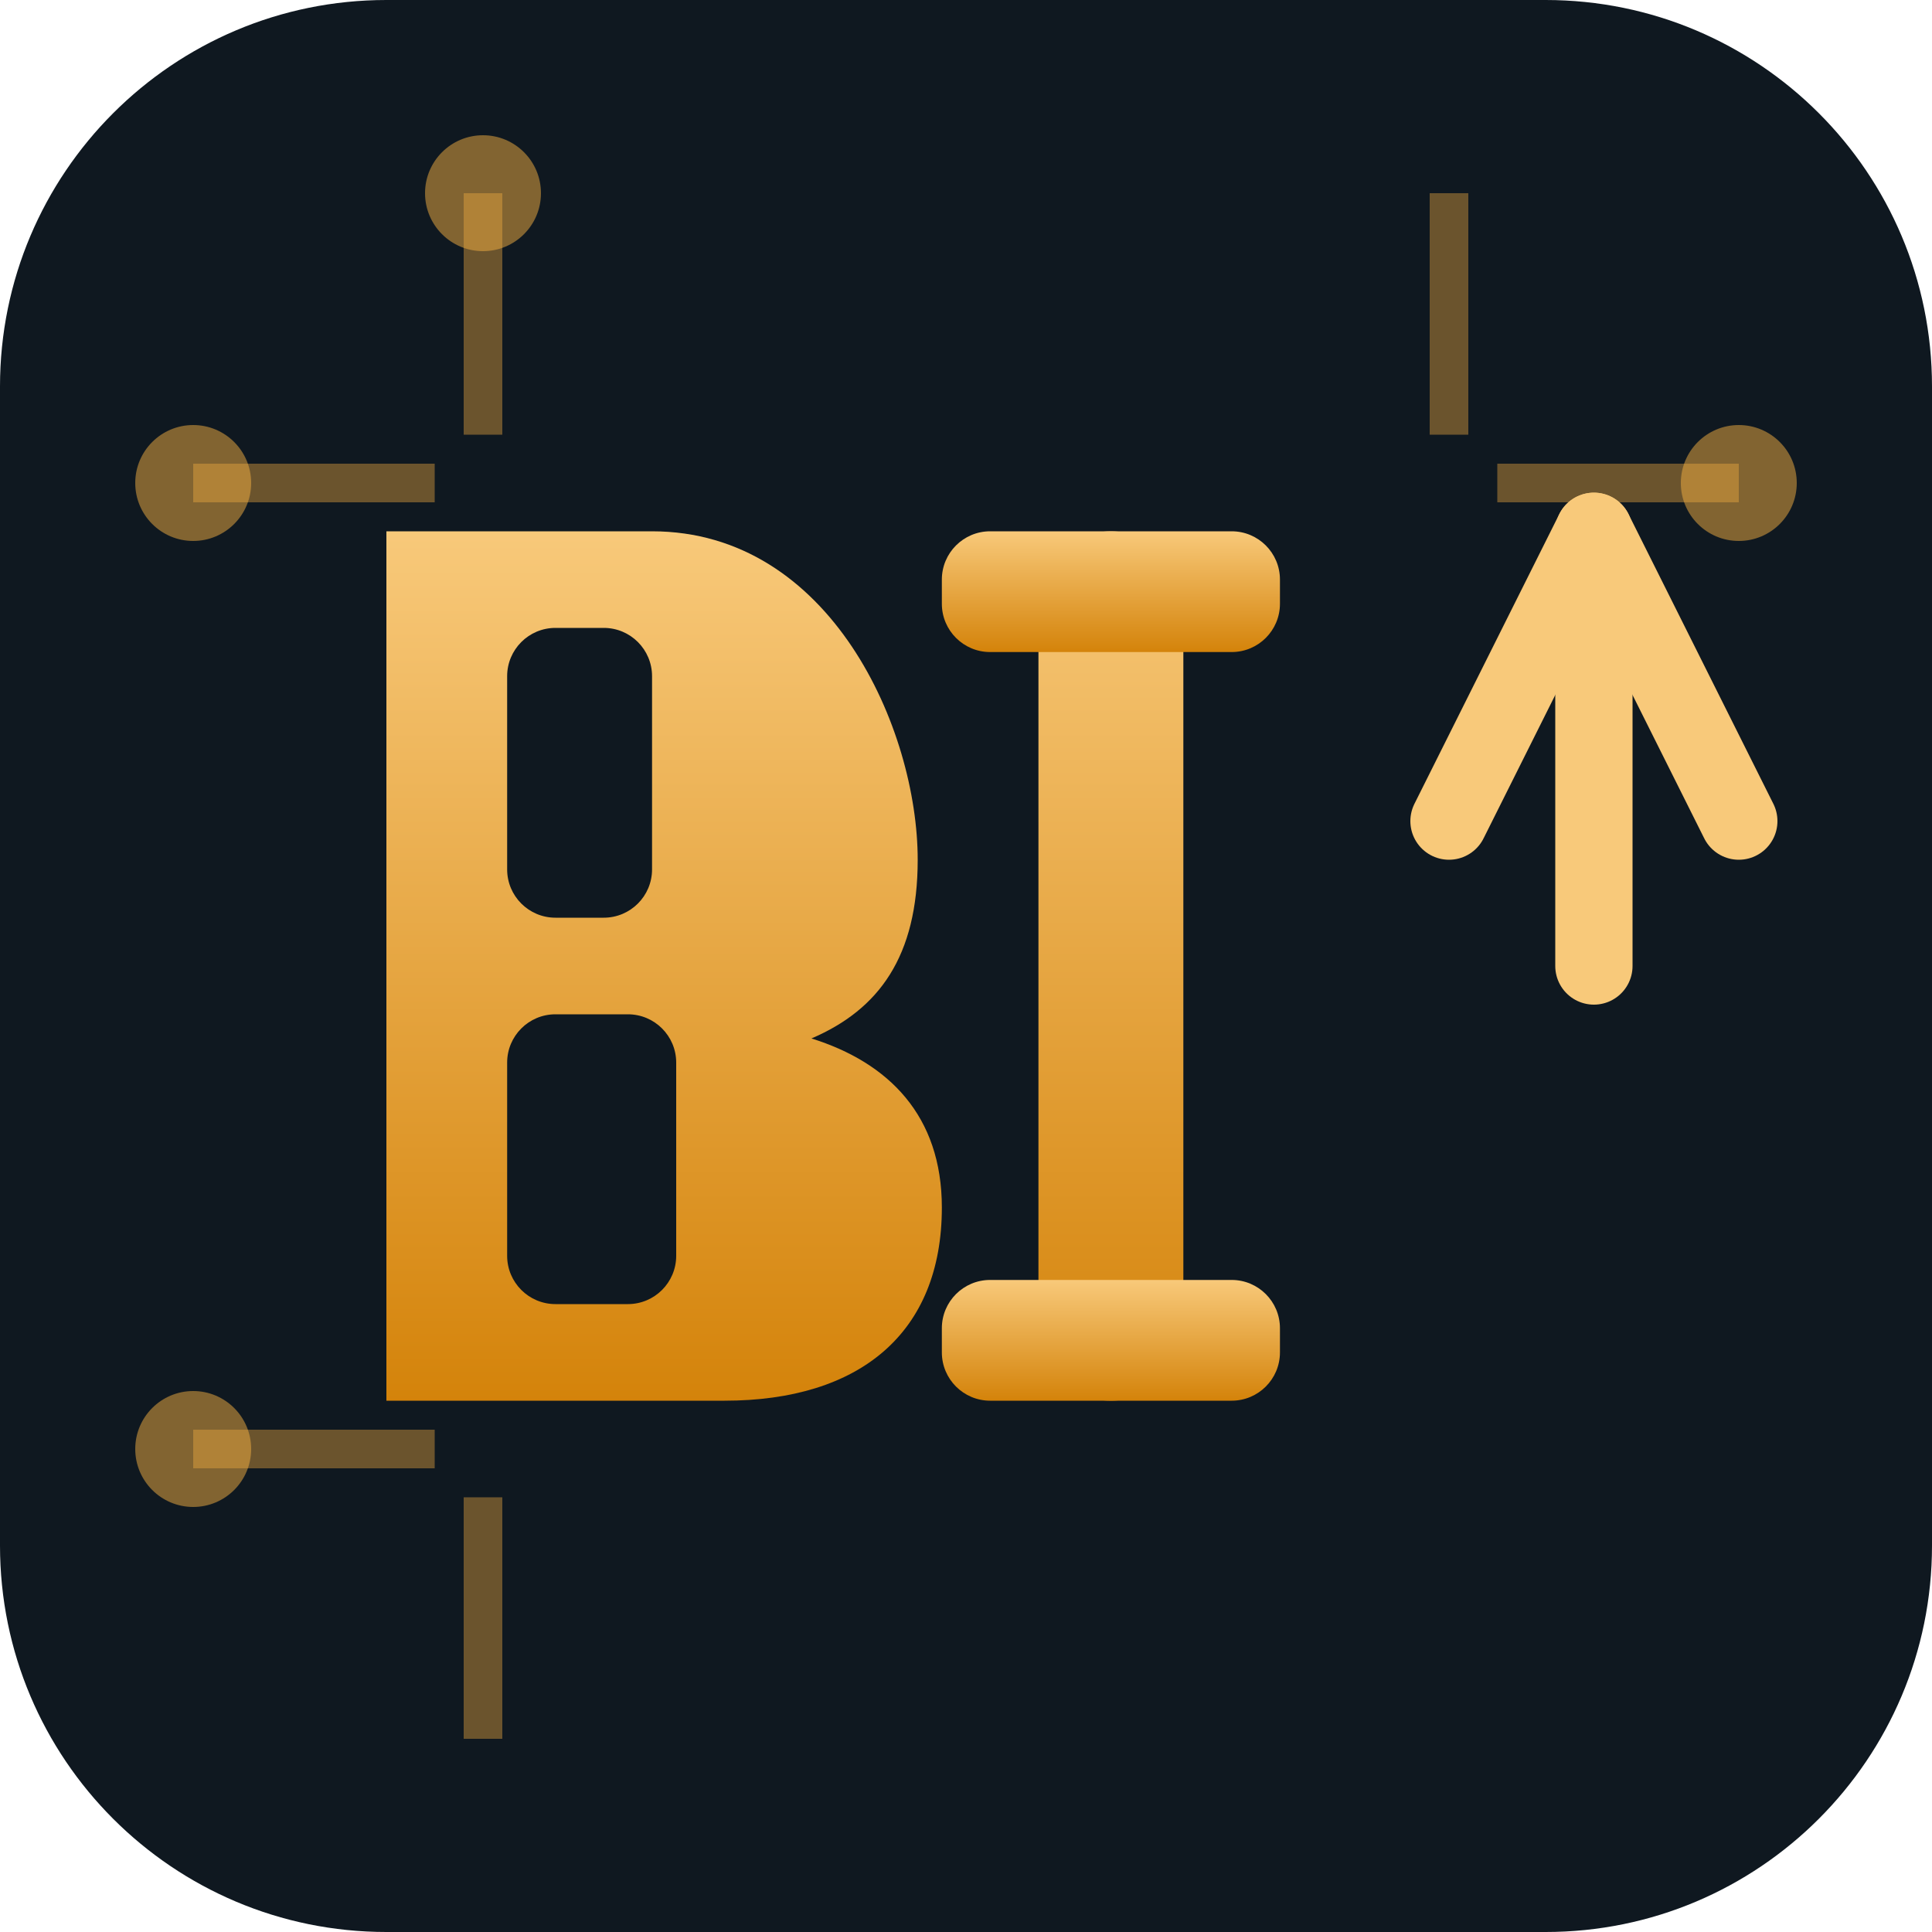
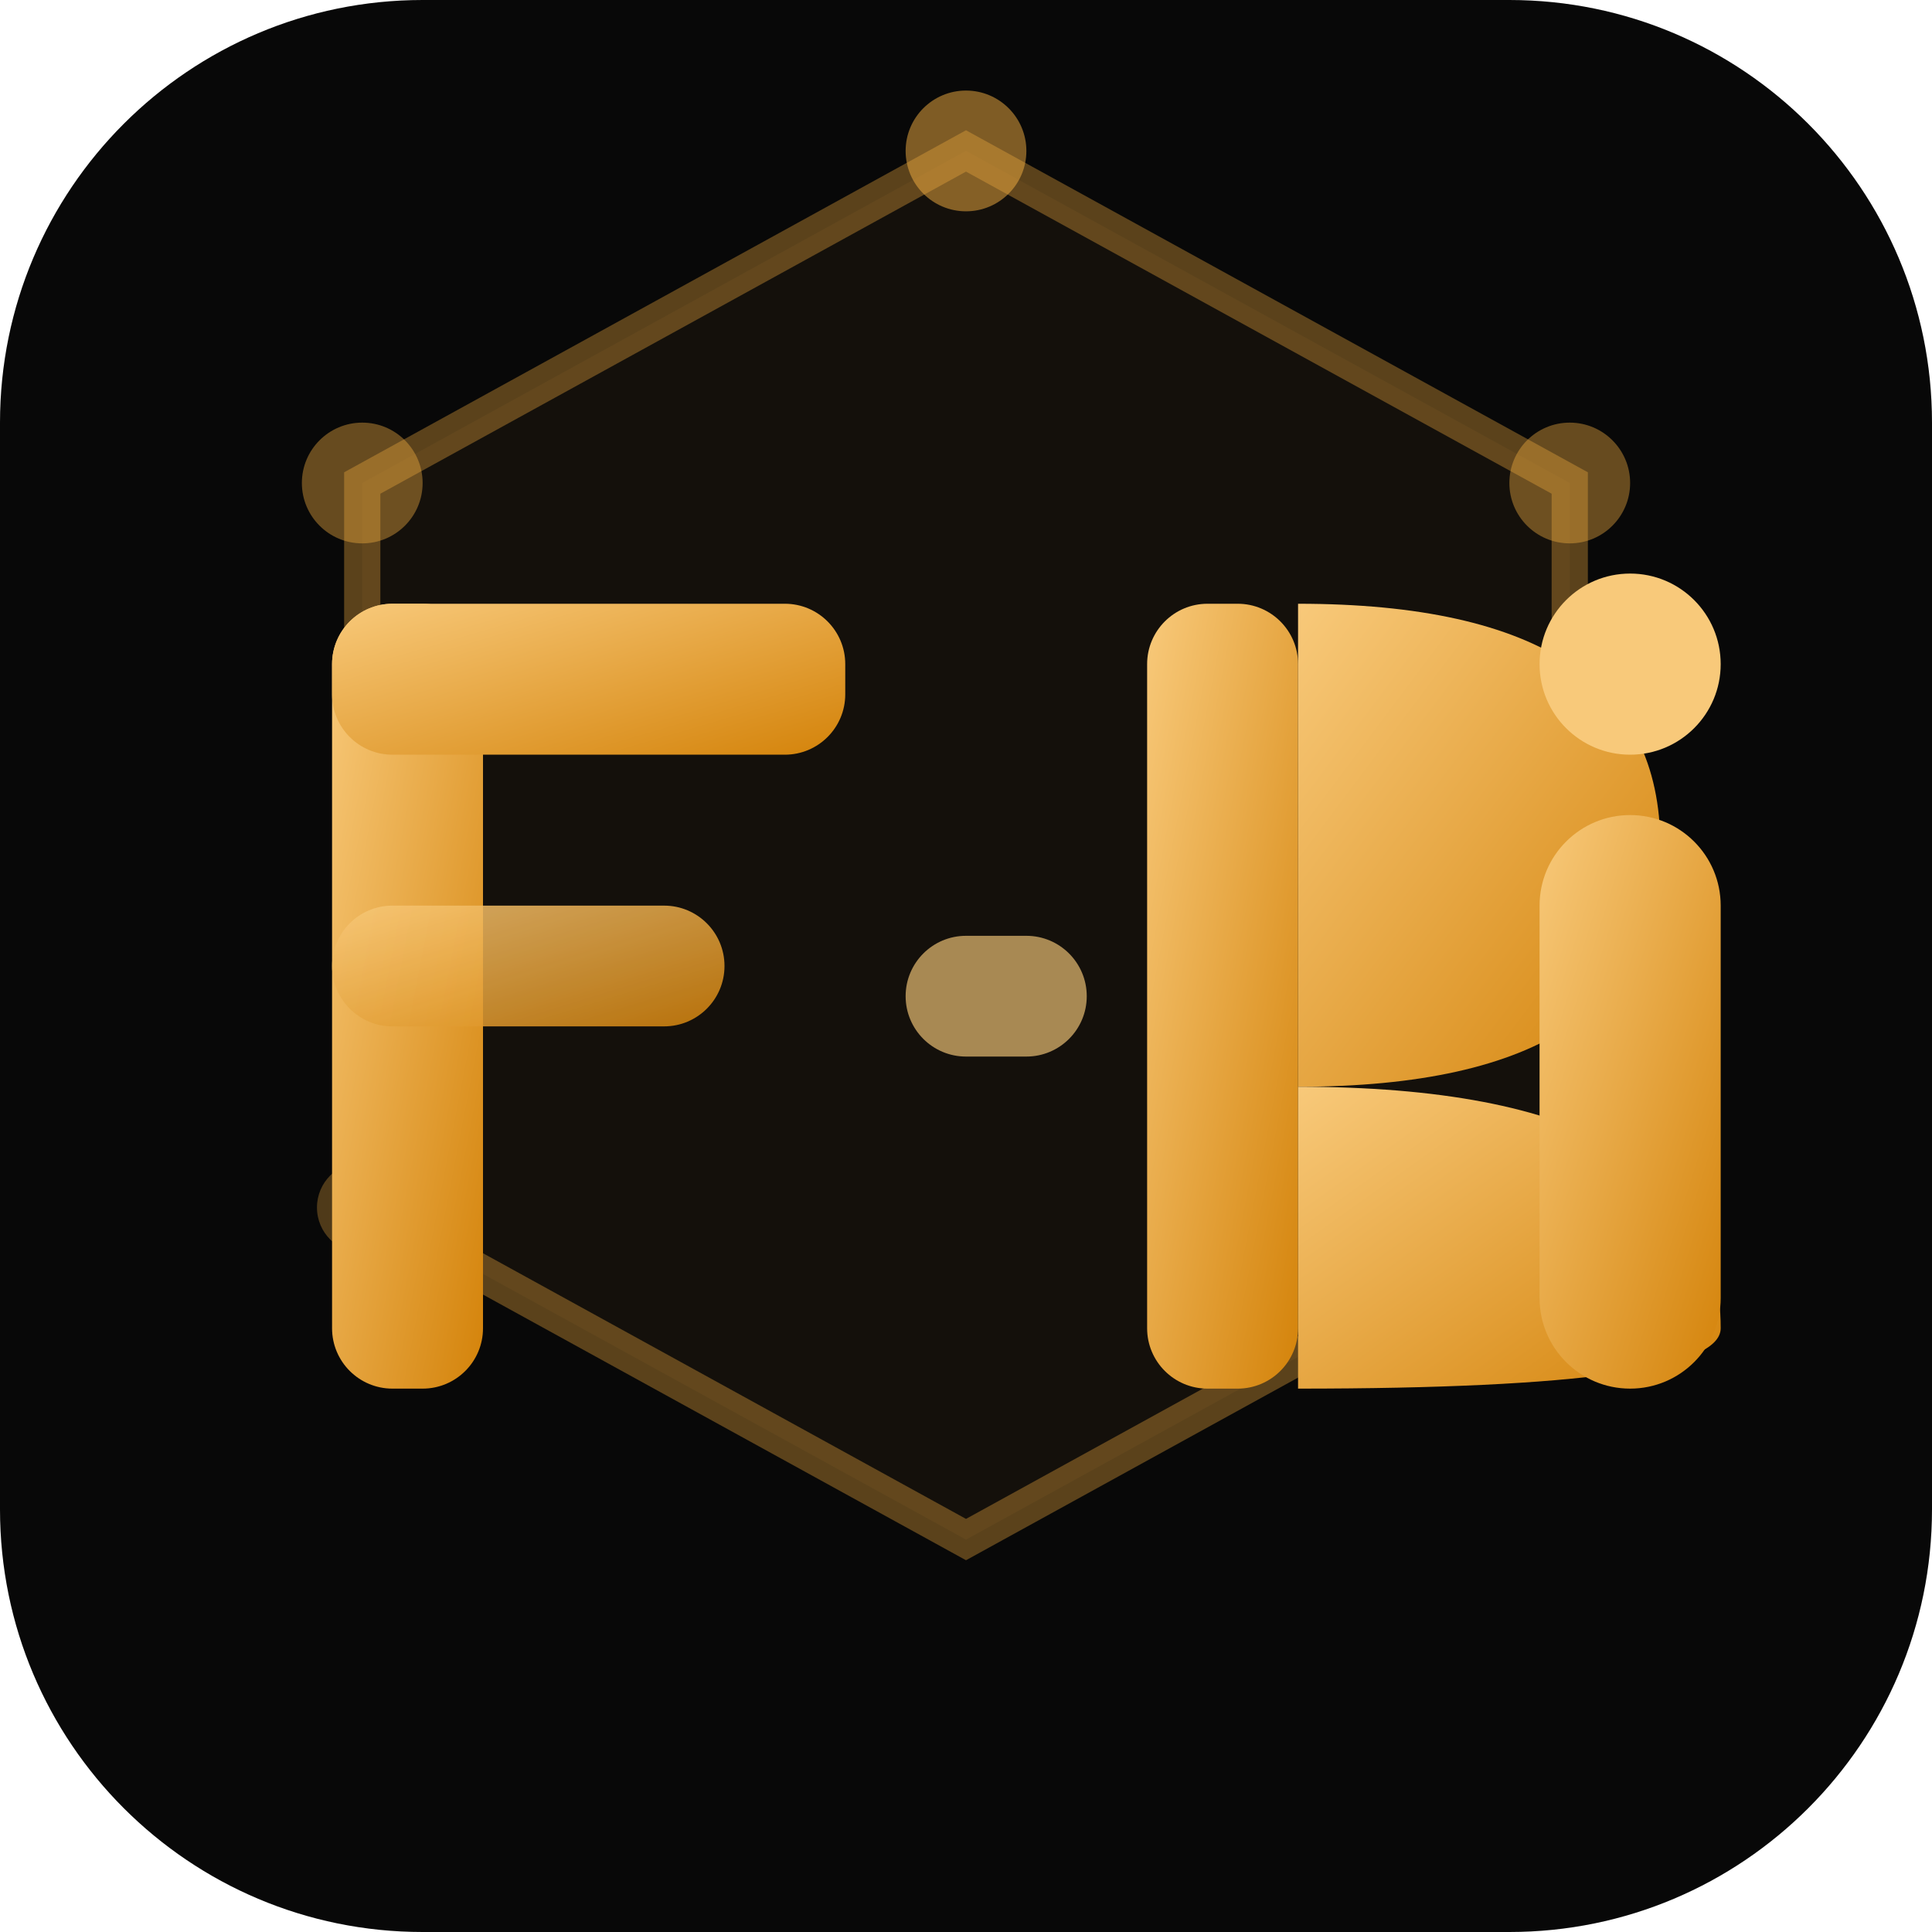
- <svg xmlns="http://www.w3.org/2000/svg" viewBox="0 0 40 40" fill="none">
-   <rect width="40" height="40" rx="8" fill="#0F1820" />
-   <line x1="4" y1="10" x2="9" y2="10" stroke="#F5B041" stroke-width="0.8" opacity="0.4" />
-   <line x1="31" y1="10" x2="36" y2="10" stroke="#F5B041" stroke-width="0.8" opacity="0.4" />
-   <line x1="4" y1="30" x2="9" y2="30" stroke="#F5B041" stroke-width="0.8" opacity="0.4" />
-   <line x1="10" y1="4" x2="10" y2="9" stroke="#F5B041" stroke-width="0.8" opacity="0.4" />
-   <line x1="30" y1="4" x2="30" y2="9" stroke="#F5B041" stroke-width="0.8" opacity="0.4" />
-   <line x1="10" y1="31" x2="10" y2="36" stroke="#F5B041" stroke-width="0.8" opacity="0.4" />
-   <circle cx="4" cy="10" r="1.2" fill="#F5B041" opacity="0.5" />
-   <circle cx="36" cy="10" r="1.2" fill="#F5B041" opacity="0.5" />
-   <circle cx="4" cy="30" r="1.2" fill="#F5B041" opacity="0.5" />
-   <circle cx="10" cy="4" r="1.2" fill="#F5B041" opacity="0.5" />
-   <path d="M8 11 L8 29 L15 29 C17.8 29 19.5 27.6 19.5 25 C19.5 23.1 18.4 22 16.8 21.5 C18.2 20.9 19 19.8 19 17.8 C19 15.1 17.2 11 13.5 11 Z" fill="url(#biGold)" />
-   <rect x="10.5" y="13" width="3" height="6" rx="1" fill="#0F1820" />
-   <rect x="10.5" y="21" width="3.5" height="6" rx="1" fill="#0F1820" />
-   <rect x="21.5" y="11" width="3" height="18" rx="1.5" fill="url(#biGold)" />
-   <rect x="19.5" y="11" width="7" height="2.5" rx="1" fill="url(#biGold)" />
-   <rect x="19.5" y="26.5" width="7" height="2.5" rx="1" fill="url(#biGold)" />
-   <path d="M30 17 L33 11 L36 17" stroke="#F8C97A" stroke-width="1.6" stroke-linecap="round" stroke-linejoin="round" fill="none" />
-   <line x1="33" y1="11" x2="33" y2="20" stroke="#F8C97A" stroke-width="1.6" stroke-linecap="round" />
+ <svg xmlns="http://www.w3.org/2000/svg" viewBox="0 0 64 64" fill="none">
  <defs>
-     <linearGradient id="biGold" x1="0" y1="0" x2="0" y2="1">
+     <linearGradient id="g" x1="0%" y1="0%" x2="100%" y2="100%">
      <stop offset="0%" stop-color="#F8C97A" />
      <stop offset="100%" stop-color="#D4830A" />
    </linearGradient>
  </defs>
+   <rect width="64" height="64" rx="14" fill="#080808" />
+   <polygon points="32,5 52,16 52,40 32,51 12,40 12,16" fill="rgba(245,176,65,0.05)" stroke="rgba(245,176,65,0.35)" stroke-width="1.2" />
+   <circle cx="32" cy="5" r="2" fill="#F5B041" opacity="0.5" />
+   <circle cx="52" cy="16" r="2" fill="#F5B041" opacity="0.4" />
+   <circle cx="12" cy="16" r="2" fill="#F5B041" opacity="0.4" />
+   <circle cx="52" cy="40" r="1.5" fill="#F5B041" opacity="0.3" />
+   <circle cx="12" cy="40" r="1.5" fill="#F5B041" opacity="0.3" />
+   <rect x="11" y="20" width="5" height="26" rx="2" fill="url(#g)" />
+   <rect x="11" y="20" width="17" height="5" rx="2" fill="url(#g)" />
+   <rect x="11" y="30" width="13" height="4" rx="2" fill="url(#g)" opacity="0.85" />
+   <rect x="30" y="31" width="6" height="4" rx="2" fill="#F8C97A" opacity="0.65" />
+   <rect x="38" y="20" width="5" height="26" rx="2" fill="url(#g)" />
+   <path d="M43 20 Q55 20 55 28 Q55 36 43 36 Z" fill="url(#g)" />
+   <path d="M43 36 Q57 36 57 44 Q57 46 43 46 Z" fill="url(#g)" />
+   <circle cx="54" cy="22" r="3" fill="#F8C97A" />
+   <rect x="51" y="27" width="6" height="19" rx="3" fill="url(#g)" />
</svg>
